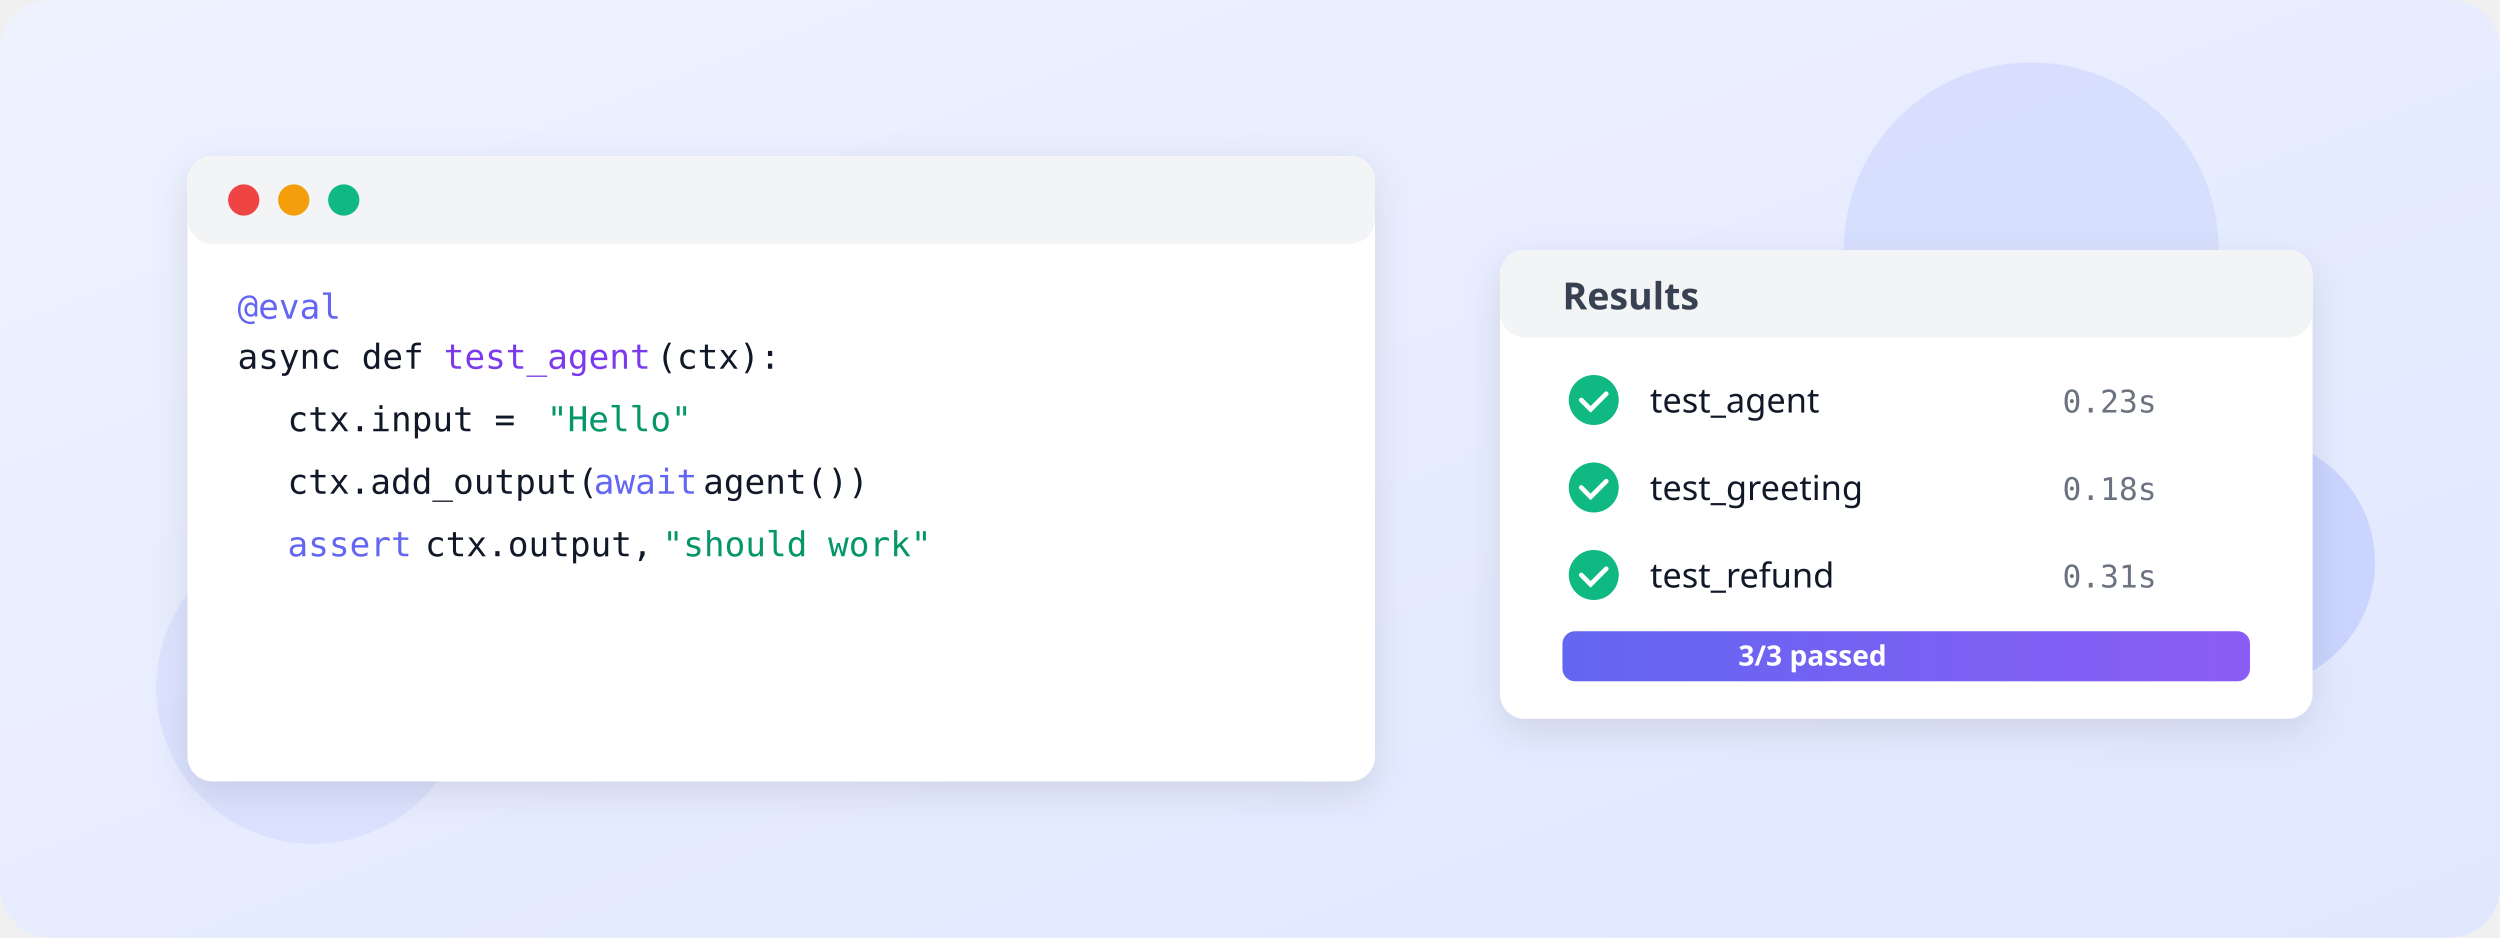
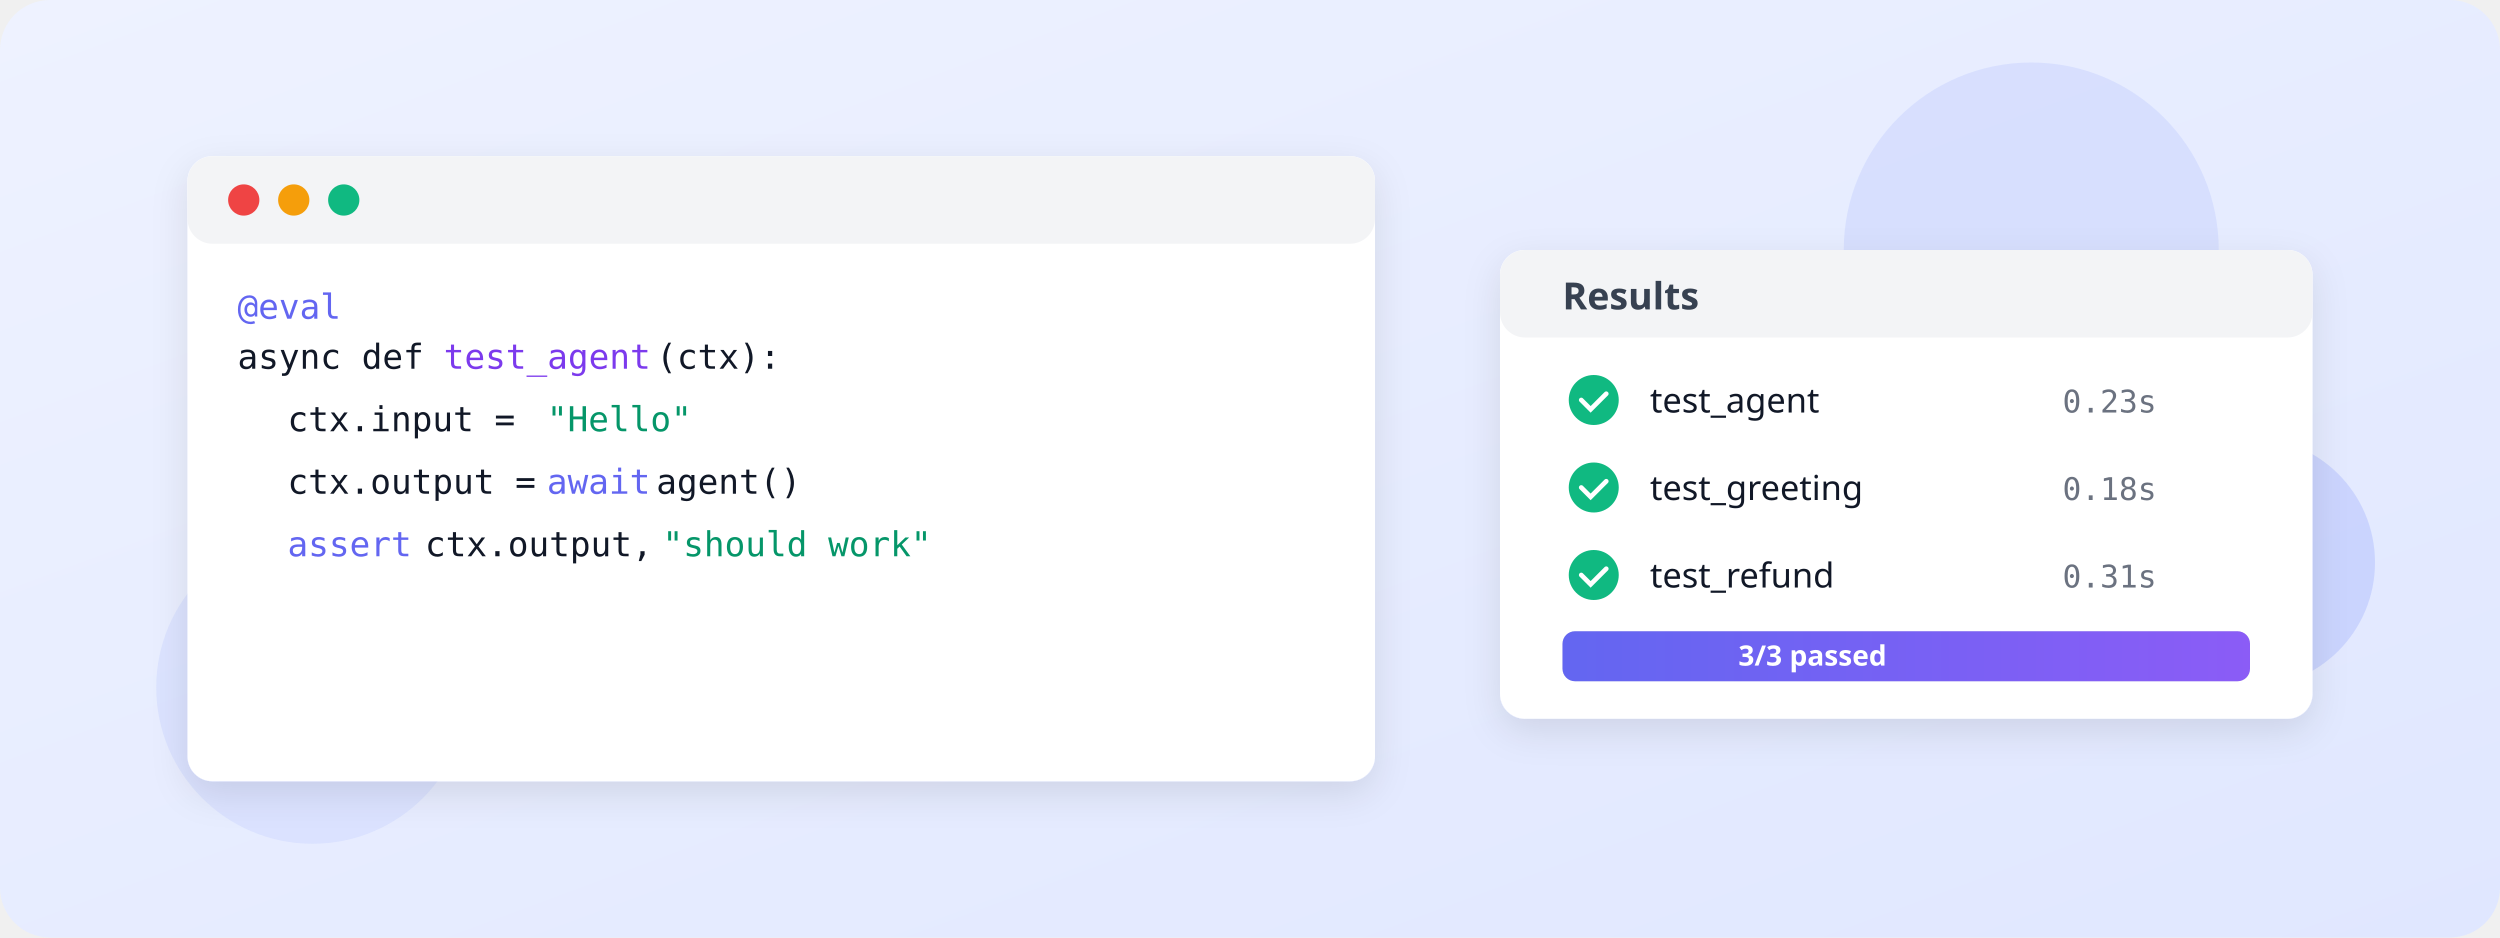
<svg xmlns="http://www.w3.org/2000/svg" width="800" height="300" viewBox="0 0 800 300" fill="none">
  <defs>
    <linearGradient id="bgGradient" x1="0%" y1="0%" x2="100%" y2="100%">
      <stop offset="0%" style="stop-color:#EEF2FF;stop-opacity:1" />
      <stop offset="100%" style="stop-color:#E0E7FF;stop-opacity:1" />
    </linearGradient>
    <linearGradient id="accentGradient" x1="0%" y1="0%" x2="100%" y2="0%">
      <stop offset="0%" style="stop-color:#6366F1" />
      <stop offset="100%" style="stop-color:#8B5CF6" />
    </linearGradient>
  </defs>
  <rect width="800" height="300" rx="16" fill="url(#bgGradient)" />
  <circle cx="650" cy="80" r="60" fill="#C7D2FE" opacity="0.5" />
  <circle cx="720" cy="180" r="40" fill="#A5B4FC" opacity="0.4" />
  <circle cx="100" cy="220" r="50" fill="#C7D2FE" opacity="0.4" />
  <rect x="60" y="50" width="380" height="200" rx="8" fill="white" filter="drop-shadow(0 4px 6px rgba(0,0,0,0.1))" />
  <rect x="60" y="50" width="380" height="28" rx="8" fill="#F3F4F6" />
  <circle cx="78" cy="64" r="5" fill="#EF4444" />
  <circle cx="94" cy="64" r="5" fill="#F59E0B" />
  <circle cx="110" cy="64" r="5" fill="#10B981" />
  <text x="76" y="102" font-family="monospace" font-size="11" fill="#6366F1">@eval</text>
  <text x="76" y="118" font-family="monospace" font-size="11" fill="#111827">async def </text>
  <text x="142" y="118" font-family="monospace" font-size="11" fill="#7C3AED">test_agent</text>
  <text x="210" y="118" font-family="monospace" font-size="11" fill="#111827">(ctx):</text>
  <text x="92" y="138" font-family="monospace" font-size="11" fill="#111827">ctx.input = </text>
  <text x="175" y="138" font-family="monospace" font-size="11" fill="#059669">"Hello"</text>
-   <text x="92" y="158" font-family="monospace" font-size="11" fill="#111827">ctx.add_output(</text>
-   <text x="190" y="158" font-family="monospace" font-size="11" fill="#6366F1">await</text>
-   <text x="225" y="158" font-family="monospace" font-size="11" fill="#111827"> agent())</text>
+   <text x="92" y="158" font-family="monospace" font-size="11" fill="#111827">ctx.output = </text>
+   <text x="175" y="158" font-family="monospace" font-size="11" fill="#6366F1">await</text>
+   <text x="210" y="158" font-family="monospace" font-size="11" fill="#111827"> agent()</text>
  <text x="92" y="178" font-family="monospace" font-size="11" fill="#6366F1">assert</text>
  <text x="136" y="178" font-family="monospace" font-size="11" fill="#111827"> ctx.output,</text>
  <text x="212" y="178" font-family="monospace" font-size="11" fill="#059669"> "should work"</text>
  <rect x="480" y="80" width="260" height="150" rx="8" fill="white" filter="drop-shadow(0 4px 6px rgba(0,0,0,0.1))" />
  <rect x="480" y="80" width="260" height="28" rx="8" fill="#F3F4F6" />
  <text x="500" y="99" font-family="system-ui" font-size="12" font-weight="600" fill="#374151">Results</text>
  <circle cx="510" cy="128" r="8" fill="#10B981" />
  <path d="M506 128L509 131L514 126" stroke="white" stroke-width="1.5" stroke-linecap="round" />
  <text x="528" y="132" font-family="system-ui" font-size="11" fill="#111827">test_agent</text>
  <text x="660" y="132" font-family="monospace" font-size="10" fill="#6B7280">0.23s</text>
  <circle cx="510" cy="156" r="8" fill="#10B981" />
  <path d="M506 156L509 159L514 154" stroke="white" stroke-width="1.5" stroke-linecap="round" />
  <text x="528" y="160" font-family="system-ui" font-size="11" fill="#111827">test_greeting</text>
  <text x="660" y="160" font-family="monospace" font-size="10" fill="#6B7280">0.18s</text>
  <circle cx="510" cy="184" r="8" fill="#10B981" />
  <path d="M506 184L509 187L514 182" stroke="white" stroke-width="1.5" stroke-linecap="round" />
  <text x="528" y="188" font-family="system-ui" font-size="11" fill="#111827">test_refund</text>
  <text x="660" y="188" font-family="monospace" font-size="10" fill="#6B7280">0.31s</text>
  <rect x="500" y="202" width="220" height="16" rx="4" fill="#E5E7EB" />
  <rect x="500" y="202" width="220" height="16" rx="4" fill="url(#accentGradient)" />
  <text x="580" y="213" font-family="system-ui" font-size="9" font-weight="600" fill="white" text-anchor="middle">3/3 passed</text>
</svg>
